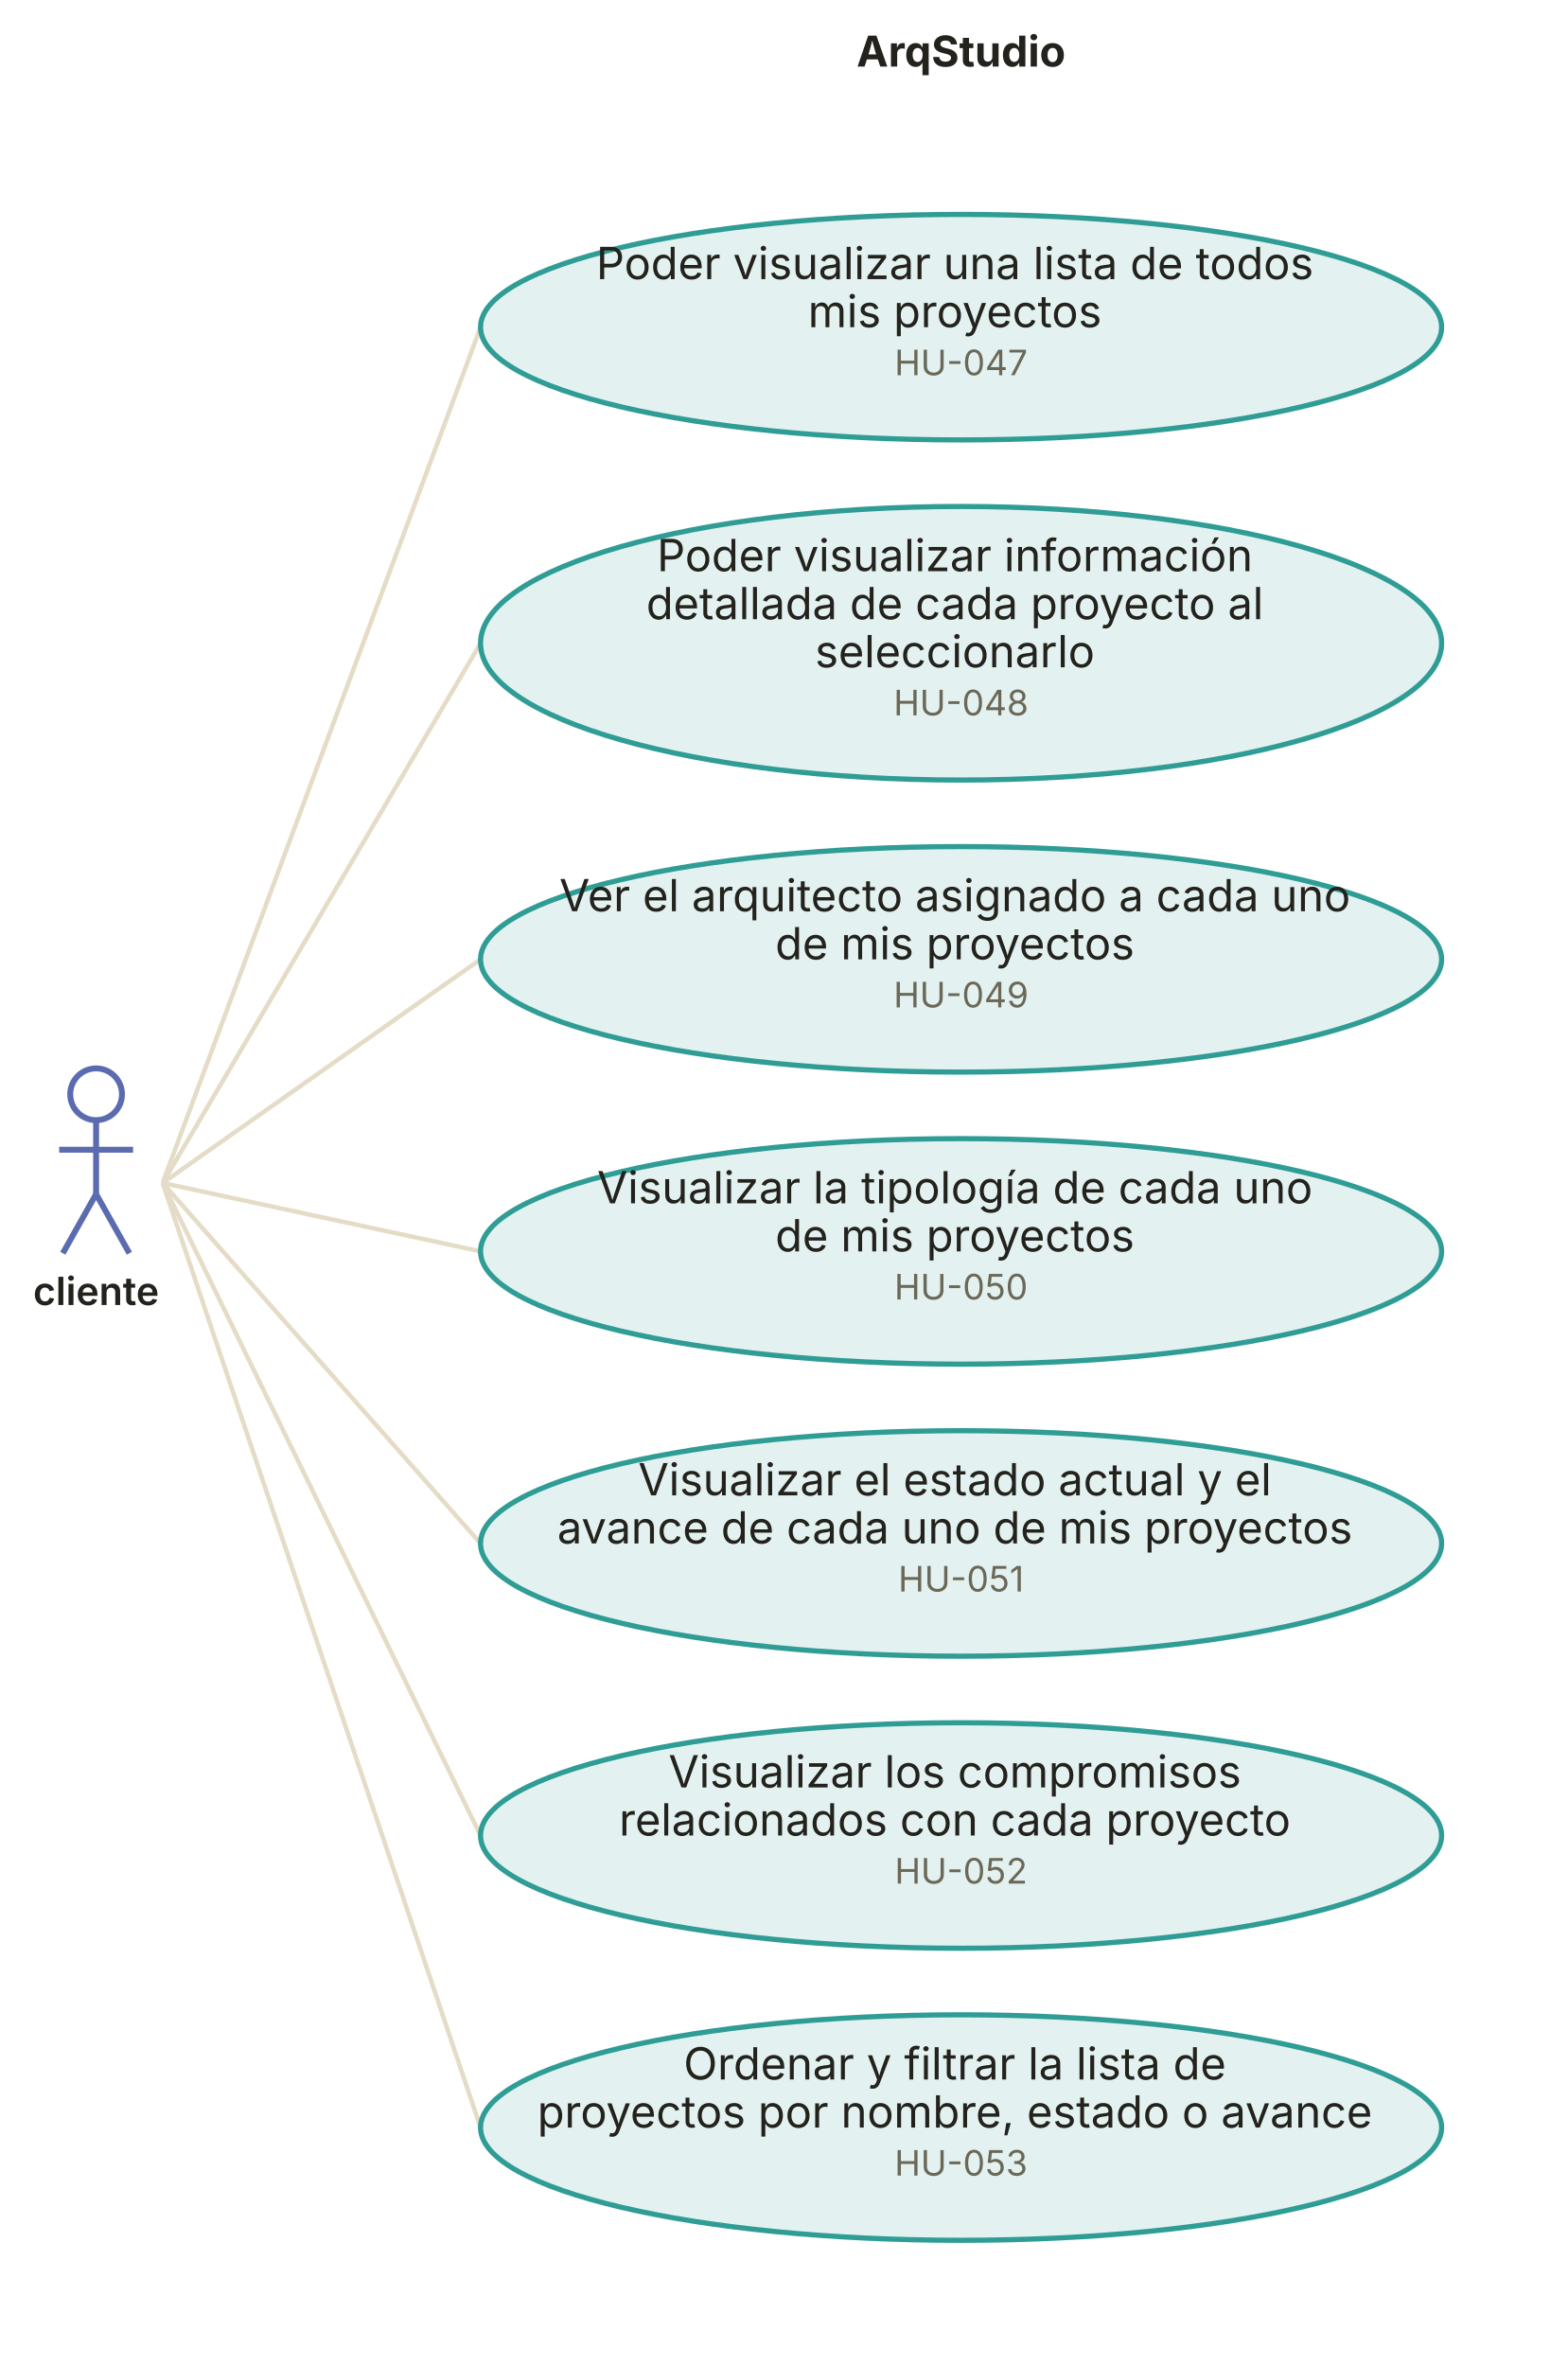
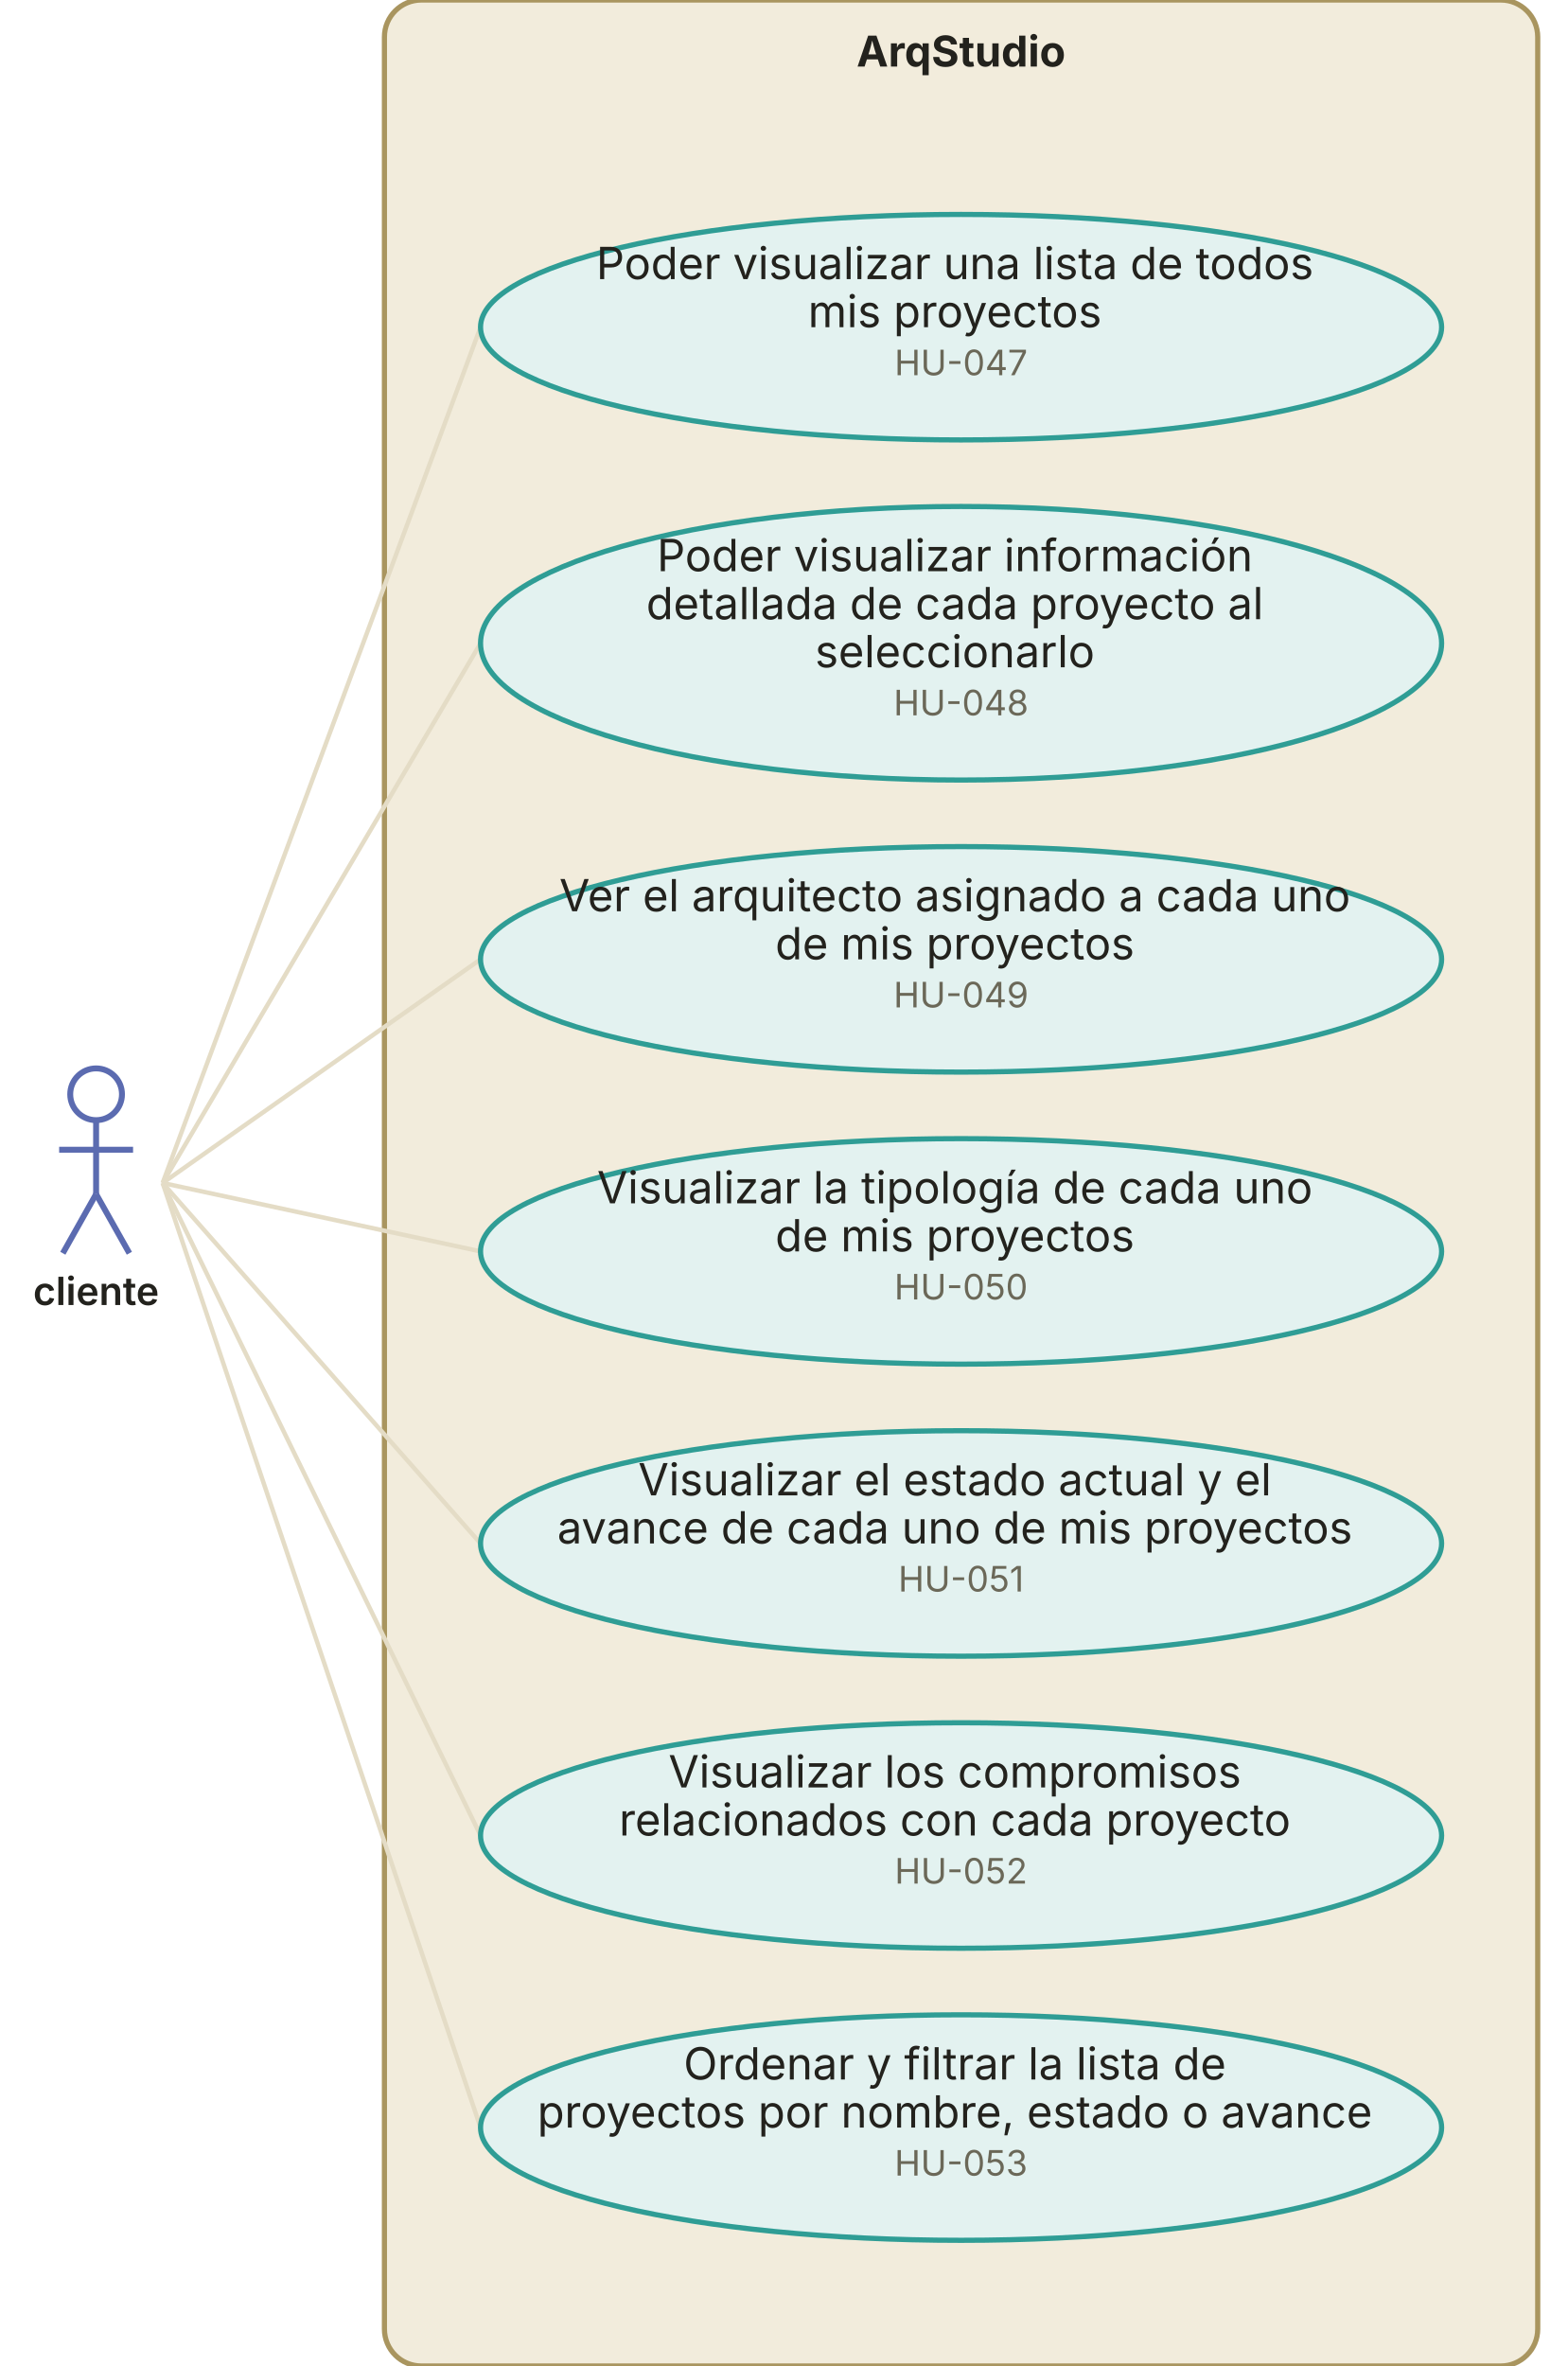
<svg xmlns="http://www.w3.org/2000/svg" width="100%" viewBox="0 0 424 640" role="img" aria-label="cliente — Portal del cliente">
-   <rect x="104" y="0" rx="10" fill="#f2ecdc" stroke="#a9955f" stroke-width="1.4" />
+   <rect width="312" height="640" x="104" y="0" rx="10" fill="#f2ecdc" stroke="#a9955f" stroke-width="1.4" />
  <text x="260" y="18" text-anchor="middle" font-family="Inter, system-ui, sans-serif" font-size="11.5" font-weight="700" fill="#23221d">ArqStudio</text>
  <circle cx="26" cy="296" r="7" fill="none" stroke="#5b6bb0" stroke-width="1.6" />
  <line x1="26" y1="303" x2="26" y2="323" stroke="#5b6bb0" stroke-width="1.6" />
  <line x1="16" y1="311" x2="36" y2="311" stroke="#5b6bb0" stroke-width="1.6" />
  <line x1="26" y1="323" x2="17" y2="339" stroke="#5b6bb0" stroke-width="1.6" />
  <line x1="26" y1="323" x2="35" y2="339" stroke="#5b6bb0" stroke-width="1.6" />
  <text x="26" y="353" text-anchor="middle" font-family="Inter, system-ui, sans-serif" font-size="10.5" font-weight="600" fill="#23221d">
    <tspan x="26" dy="0">cliente</tspan>
  </text>
  <line x1="44" y1="320" x2="130" y2="88.5" stroke="#e4dcc6" stroke-width="1.2" />
  <line x1="44" y1="320" x2="130" y2="174" stroke="#e4dcc6" stroke-width="1.2" />
  <line x1="44" y1="320" x2="130" y2="259.5" stroke="#e4dcc6" stroke-width="1.2" />
  <line x1="44" y1="320" x2="130" y2="338.5" stroke="#e4dcc6" stroke-width="1.2" />
  <line x1="44" y1="320" x2="130" y2="417.5" stroke="#e4dcc6" stroke-width="1.2" />
  <line x1="44" y1="320" x2="130" y2="496.5" stroke="#e4dcc6" stroke-width="1.2" />
  <line x1="44" y1="320" x2="130" y2="575.5" stroke="#e4dcc6" stroke-width="1.2" />
  <g>
    <ellipse cx="260" cy="88.5" rx="130" ry="30.5" fill="#e3f2f0" stroke="#2f9d95" stroke-width="1.4" />
    <text x="260" y="88.5" text-anchor="middle" font-family="Inter, system-ui, sans-serif" fill="#23221d">
      <tspan x="260" dy="-13" font-size="12">Poder visualizar una lista de todos</tspan>
      <tspan x="260" dy="13" font-size="12">mis proyectos</tspan>
      <tspan x="260" dy="13" font-size="9.5" fill="#6b6858">HU-047</tspan>
    </text>
  </g>
  <g>
    <ellipse cx="260" cy="174" rx="130" ry="37" fill="#e3f2f0" stroke="#2f9d95" stroke-width="1.4" />
    <text x="260" y="174" text-anchor="middle" font-family="Inter, system-ui, sans-serif" fill="#23221d">
      <tspan x="260" dy="-19.5" font-size="12">Poder visualizar información</tspan>
      <tspan x="260" dy="13" font-size="12">detallada de cada proyecto al</tspan>
      <tspan x="260" dy="13" font-size="12">seleccionarlo</tspan>
      <tspan x="260" dy="13" font-size="9.5" fill="#6b6858">HU-048</tspan>
    </text>
  </g>
  <g>
    <ellipse cx="260" cy="259.5" rx="130" ry="30.5" fill="#e3f2f0" stroke="#2f9d95" stroke-width="1.4" />
    <text x="260" y="259.5" text-anchor="middle" font-family="Inter, system-ui, sans-serif" fill="#23221d">
      <tspan x="260" dy="-13" font-size="12">Ver el arquitecto asignado a cada uno</tspan>
      <tspan x="260" dy="13" font-size="12">de mis proyectos</tspan>
      <tspan x="260" dy="13" font-size="9.5" fill="#6b6858">HU-049</tspan>
    </text>
  </g>
  <g>
    <ellipse cx="260" cy="338.5" rx="130" ry="30.5" fill="#e3f2f0" stroke="#2f9d95" stroke-width="1.4" />
    <text x="260" y="338.5" text-anchor="middle" font-family="Inter, system-ui, sans-serif" fill="#23221d">
      <tspan x="260" dy="-13" font-size="12">Visualizar la tipología de cada uno</tspan>
      <tspan x="260" dy="13" font-size="12">de mis proyectos</tspan>
      <tspan x="260" dy="13" font-size="9.5" fill="#6b6858">HU-050</tspan>
    </text>
  </g>
  <g>
    <ellipse cx="260" cy="417.5" rx="130" ry="30.5" fill="#e3f2f0" stroke="#2f9d95" stroke-width="1.4" />
    <text x="260" y="417.5" text-anchor="middle" font-family="Inter, system-ui, sans-serif" fill="#23221d">
      <tspan x="260" dy="-13" font-size="12">Visualizar el estado actual y el</tspan>
      <tspan x="260" dy="13" font-size="12">avance de cada uno de mis proyectos</tspan>
      <tspan x="260" dy="13" font-size="9.5" fill="#6b6858">HU-051</tspan>
    </text>
  </g>
  <g>
    <ellipse cx="260" cy="496.5" rx="130" ry="30.5" fill="#e3f2f0" stroke="#2f9d95" stroke-width="1.4" />
    <text x="260" y="496.5" text-anchor="middle" font-family="Inter, system-ui, sans-serif" fill="#23221d">
      <tspan x="260" dy="-13" font-size="12">Visualizar los compromisos</tspan>
      <tspan x="260" dy="13" font-size="12">relacionados con cada proyecto</tspan>
      <tspan x="260" dy="13" font-size="9.5" fill="#6b6858">HU-052</tspan>
    </text>
  </g>
  <g>
    <ellipse cx="260" cy="575.5" rx="130" ry="30.5" fill="#e3f2f0" stroke="#2f9d95" stroke-width="1.4" />
    <text x="260" y="575.5" text-anchor="middle" font-family="Inter, system-ui, sans-serif" fill="#23221d">
      <tspan x="260" dy="-13" font-size="12">Ordenar y filtrar la lista de</tspan>
      <tspan x="260" dy="13" font-size="12">proyectos por nombre, estado o avance</tspan>
      <tspan x="260" dy="13" font-size="9.5" fill="#6b6858">HU-053</tspan>
    </text>
  </g>
</svg>
